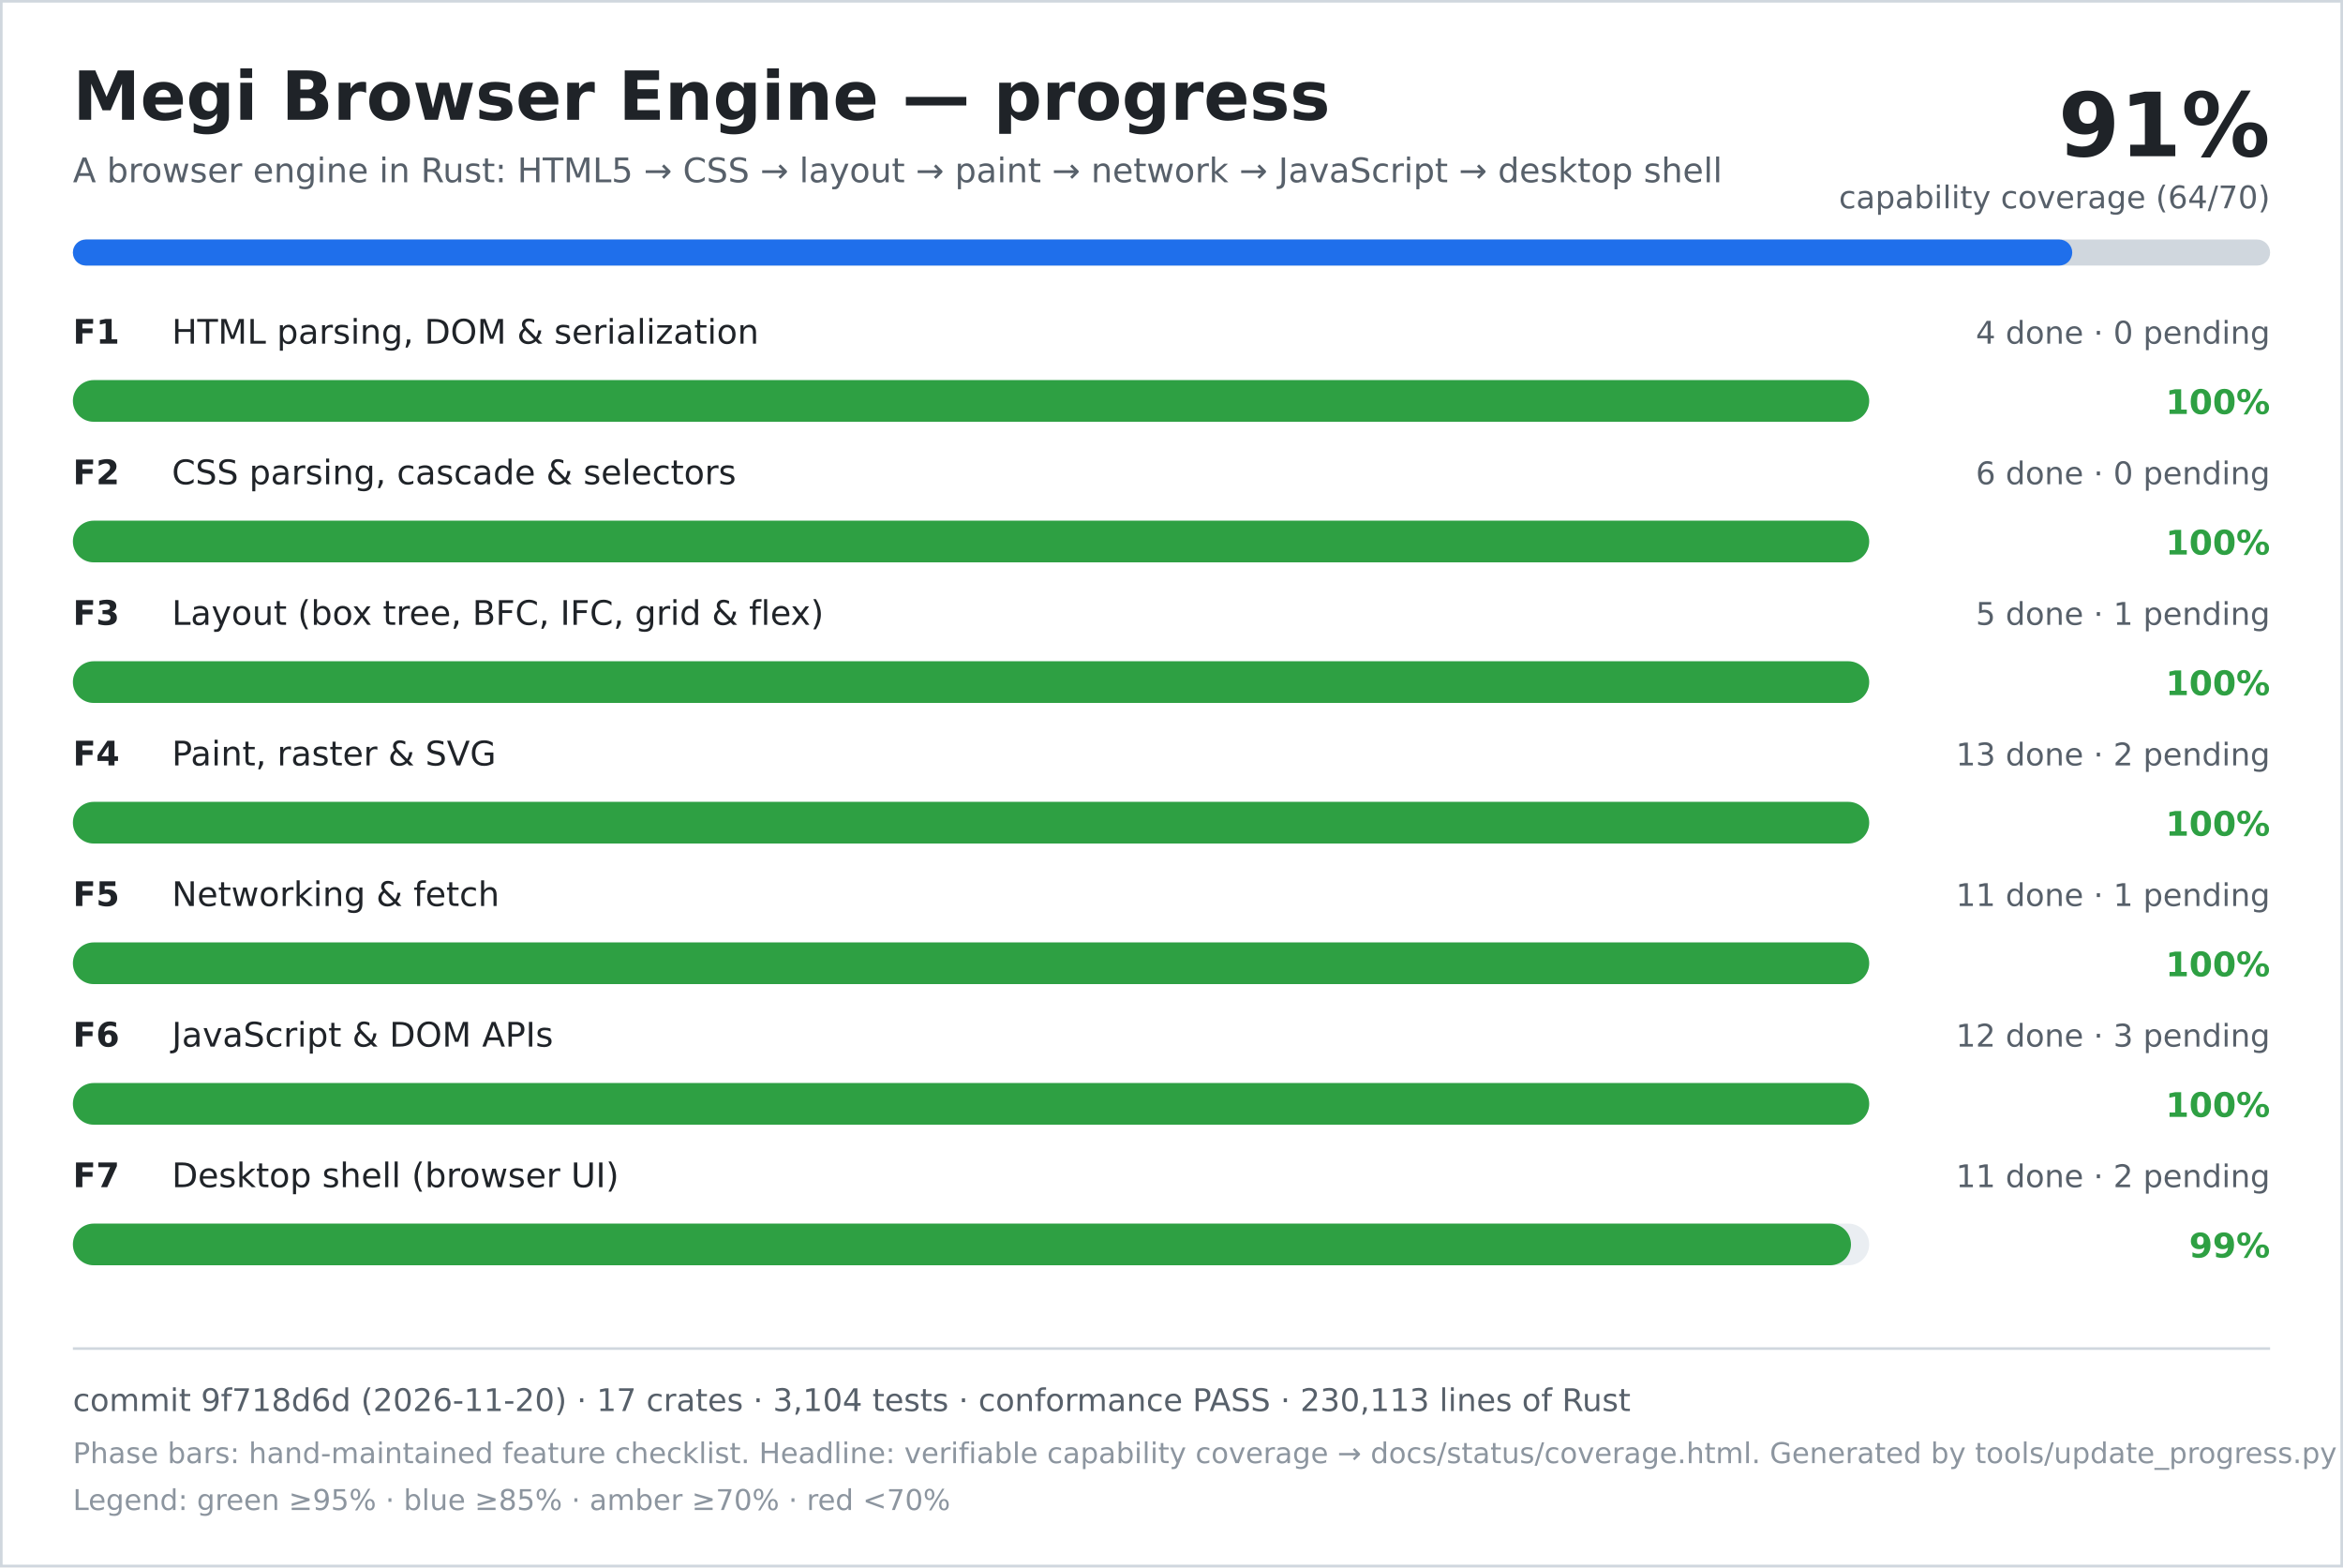
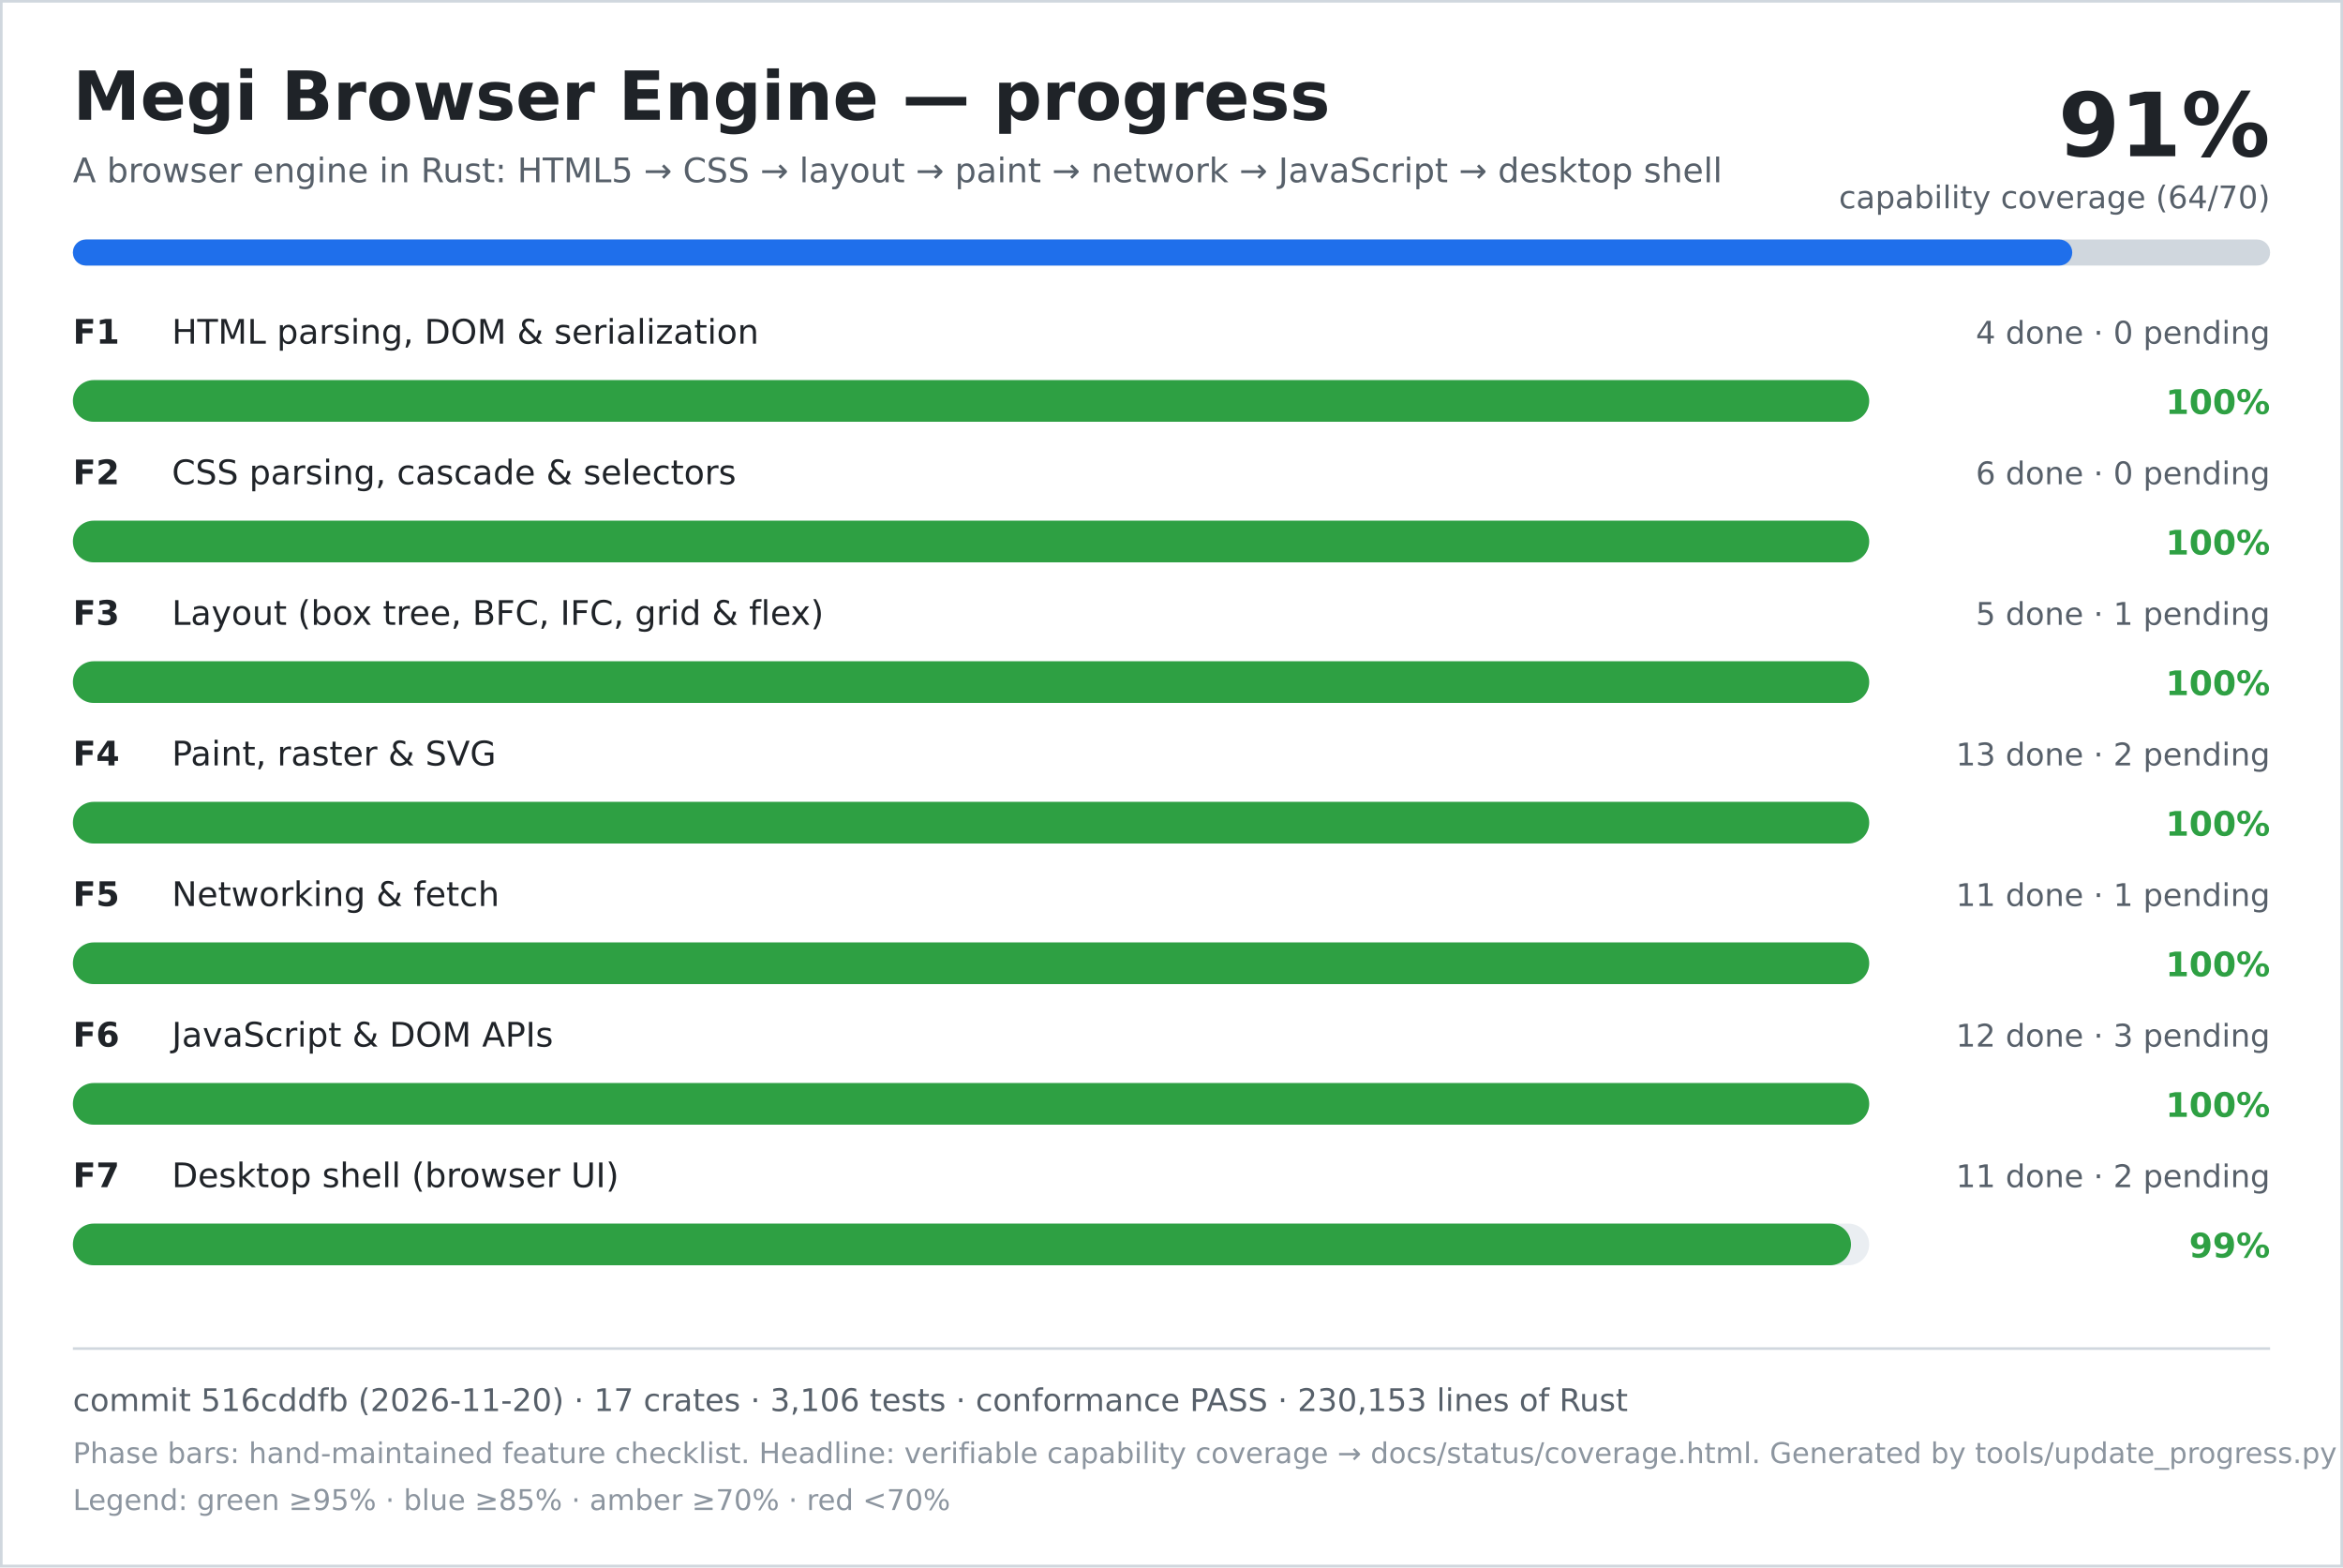
<svg xmlns="http://www.w3.org/2000/svg" width="900" height="602" viewBox="0 0 900 602" role="img" aria-labelledby="title desc">
  <rect width="900" height="602" fill="#ffffff" />
  <rect x="0.5" y="0.5" width="899" height="601" fill="none" stroke="#d0d7de" />
  <text x="28" y="46" font-family="DejaVu Sans, Verdana, sans-serif" font-size="26" font-weight="700" fill="#1f2328">Megi Browser Engine — progress</text>
  <text x="28" y="70" font-family="DejaVu Sans, Verdana, sans-serif" font-size="13" fill="#57606a">A browser engine in Rust: HTML5 → CSS → layout → paint → network → JavaScript → desktop shell</text>
  <text x="872" y="60" text-anchor="end" font-family="DejaVu Sans, Verdana, sans-serif" font-size="34" font-weight="700" fill="#1f2328">91%</text>
  <text x="872" y="80" text-anchor="end" font-family="DejaVu Sans, Verdana, sans-serif" font-size="12" fill="#57606a">capability coverage (64/70)</text>
  <rect x="28" y="92" width="844" height="10" rx="5" fill="#d0d7de" />
  <rect x="28" y="92" width="768" height="10" rx="5" fill="#1f6feb" />
  <text x="28" y="132" font-family="DejaVu Sans, Verdana, sans-serif" font-size="13" font-weight="700" fill="#1f2328">F1</text>
  <text x="66" y="132" font-family="DejaVu Sans, Verdana, sans-serif" font-size="13" fill="#1f2328">HTML parsing, DOM &amp; serialization</text>
  <text x="872" y="132" text-anchor="end" font-family="DejaVu Sans, Verdana, sans-serif" font-size="12" fill="#57606a">4 done · 0 pending</text>
  <rect x="28" y="146" width="690" height="16" rx="8" fill="#eaeef2" />
  <rect x="28" y="146" width="690" height="16" rx="8" fill="#2ea043" />
  <text x="872" y="159" text-anchor="end" font-family="DejaVu Sans, Verdana, sans-serif" font-size="13" font-weight="700" fill="#2ea043">100%</text>
  <text x="28" y="186" font-family="DejaVu Sans, Verdana, sans-serif" font-size="13" font-weight="700" fill="#1f2328">F2</text>
  <text x="66" y="186" font-family="DejaVu Sans, Verdana, sans-serif" font-size="13" fill="#1f2328">CSS parsing, cascade &amp; selectors</text>
  <text x="872" y="186" text-anchor="end" font-family="DejaVu Sans, Verdana, sans-serif" font-size="12" fill="#57606a">6 done · 0 pending</text>
  <rect x="28" y="200" width="690" height="16" rx="8" fill="#eaeef2" />
  <rect x="28" y="200" width="690" height="16" rx="8" fill="#2ea043" />
  <text x="872" y="213" text-anchor="end" font-family="DejaVu Sans, Verdana, sans-serif" font-size="13" font-weight="700" fill="#2ea043">100%</text>
  <text x="28" y="240" font-family="DejaVu Sans, Verdana, sans-serif" font-size="13" font-weight="700" fill="#1f2328">F3</text>
  <text x="66" y="240" font-family="DejaVu Sans, Verdana, sans-serif" font-size="13" fill="#1f2328">Layout (box tree, BFC, IFC, grid &amp; flex)</text>
  <text x="872" y="240" text-anchor="end" font-family="DejaVu Sans, Verdana, sans-serif" font-size="12" fill="#57606a">5 done · 1 pending</text>
  <rect x="28" y="254" width="690" height="16" rx="8" fill="#eaeef2" />
  <rect x="28" y="254" width="690" height="16" rx="8" fill="#2ea043" />
  <text x="872" y="267" text-anchor="end" font-family="DejaVu Sans, Verdana, sans-serif" font-size="13" font-weight="700" fill="#2ea043">100%</text>
  <text x="28" y="294" font-family="DejaVu Sans, Verdana, sans-serif" font-size="13" font-weight="700" fill="#1f2328">F4</text>
  <text x="66" y="294" font-family="DejaVu Sans, Verdana, sans-serif" font-size="13" fill="#1f2328">Paint, raster &amp; SVG</text>
  <text x="872" y="294" text-anchor="end" font-family="DejaVu Sans, Verdana, sans-serif" font-size="12" fill="#57606a">13 done · 2 pending</text>
  <rect x="28" y="308" width="690" height="16" rx="8" fill="#eaeef2" />
  <rect x="28" y="308" width="690" height="16" rx="8" fill="#2ea043" />
  <text x="872" y="321" text-anchor="end" font-family="DejaVu Sans, Verdana, sans-serif" font-size="13" font-weight="700" fill="#2ea043">100%</text>
  <text x="28" y="348" font-family="DejaVu Sans, Verdana, sans-serif" font-size="13" font-weight="700" fill="#1f2328">F5</text>
  <text x="66" y="348" font-family="DejaVu Sans, Verdana, sans-serif" font-size="13" fill="#1f2328">Networking &amp; fetch</text>
  <text x="872" y="348" text-anchor="end" font-family="DejaVu Sans, Verdana, sans-serif" font-size="12" fill="#57606a">11 done · 1 pending</text>
  <rect x="28" y="362" width="690" height="16" rx="8" fill="#eaeef2" />
  <rect x="28" y="362" width="690" height="16" rx="8" fill="#2ea043" />
  <text x="872" y="375" text-anchor="end" font-family="DejaVu Sans, Verdana, sans-serif" font-size="13" font-weight="700" fill="#2ea043">100%</text>
  <text x="28" y="402" font-family="DejaVu Sans, Verdana, sans-serif" font-size="13" font-weight="700" fill="#1f2328">F6</text>
  <text x="66" y="402" font-family="DejaVu Sans, Verdana, sans-serif" font-size="13" fill="#1f2328">JavaScript &amp; DOM APIs</text>
  <text x="872" y="402" text-anchor="end" font-family="DejaVu Sans, Verdana, sans-serif" font-size="12" fill="#57606a">12 done · 3 pending</text>
  <rect x="28" y="416" width="690" height="16" rx="8" fill="#eaeef2" />
  <rect x="28" y="416" width="690" height="16" rx="8" fill="#2ea043" />
  <text x="872" y="429" text-anchor="end" font-family="DejaVu Sans, Verdana, sans-serif" font-size="13" font-weight="700" fill="#2ea043">100%</text>
  <text x="28" y="456" font-family="DejaVu Sans, Verdana, sans-serif" font-size="13" font-weight="700" fill="#1f2328">F7</text>
  <text x="66" y="456" font-family="DejaVu Sans, Verdana, sans-serif" font-size="13" fill="#1f2328">Desktop shell (browser UI)</text>
  <text x="872" y="456" text-anchor="end" font-family="DejaVu Sans, Verdana, sans-serif" font-size="12" fill="#57606a">11 done · 2 pending</text>
  <rect x="28" y="470" width="690" height="16" rx="8" fill="#eaeef2" />
  <rect x="28" y="470" width="683" height="16" rx="8" fill="#2ea043" />
  <text x="872" y="483" text-anchor="end" font-family="DejaVu Sans, Verdana, sans-serif" font-size="13" font-weight="700" fill="#2ea043">99%</text>
  <line x1="28" y1="518" x2="872" y2="518" stroke="#d0d7de" />
-   <text x="28" y="542" font-family="DejaVu Sans, Verdana, sans-serif" font-size="12" fill="#57606a">commit 9f718d6d (2026-11-20) · 17 crates · 3,104 tests · conformance PASS · 230,113 lines of Rust</text>
+   <text x="28" y="542" font-family="DejaVu Sans, Verdana, sans-serif" font-size="12" fill="#57606a">commit 516cddfb (2026-11-20) · 17 crates · 3,106 tests · conformance PASS · 230,153 lines of Rust</text>
  <text x="28" y="562" font-family="DejaVu Sans, Verdana, sans-serif" font-size="11" fill="#8c959f">Phase bars: hand-maintained feature checklist. Headline: verifiable capability coverage → docs/status/coverage.html. Generated by tools/update_progress.py — do not edit.</text>
  <text x="28" y="580" font-family="DejaVu Sans, Verdana, sans-serif" font-size="11" fill="#8c959f">Legend: green ≥95% · blue ≥85% · amber ≥70% · red &lt;70%</text>
</svg>
